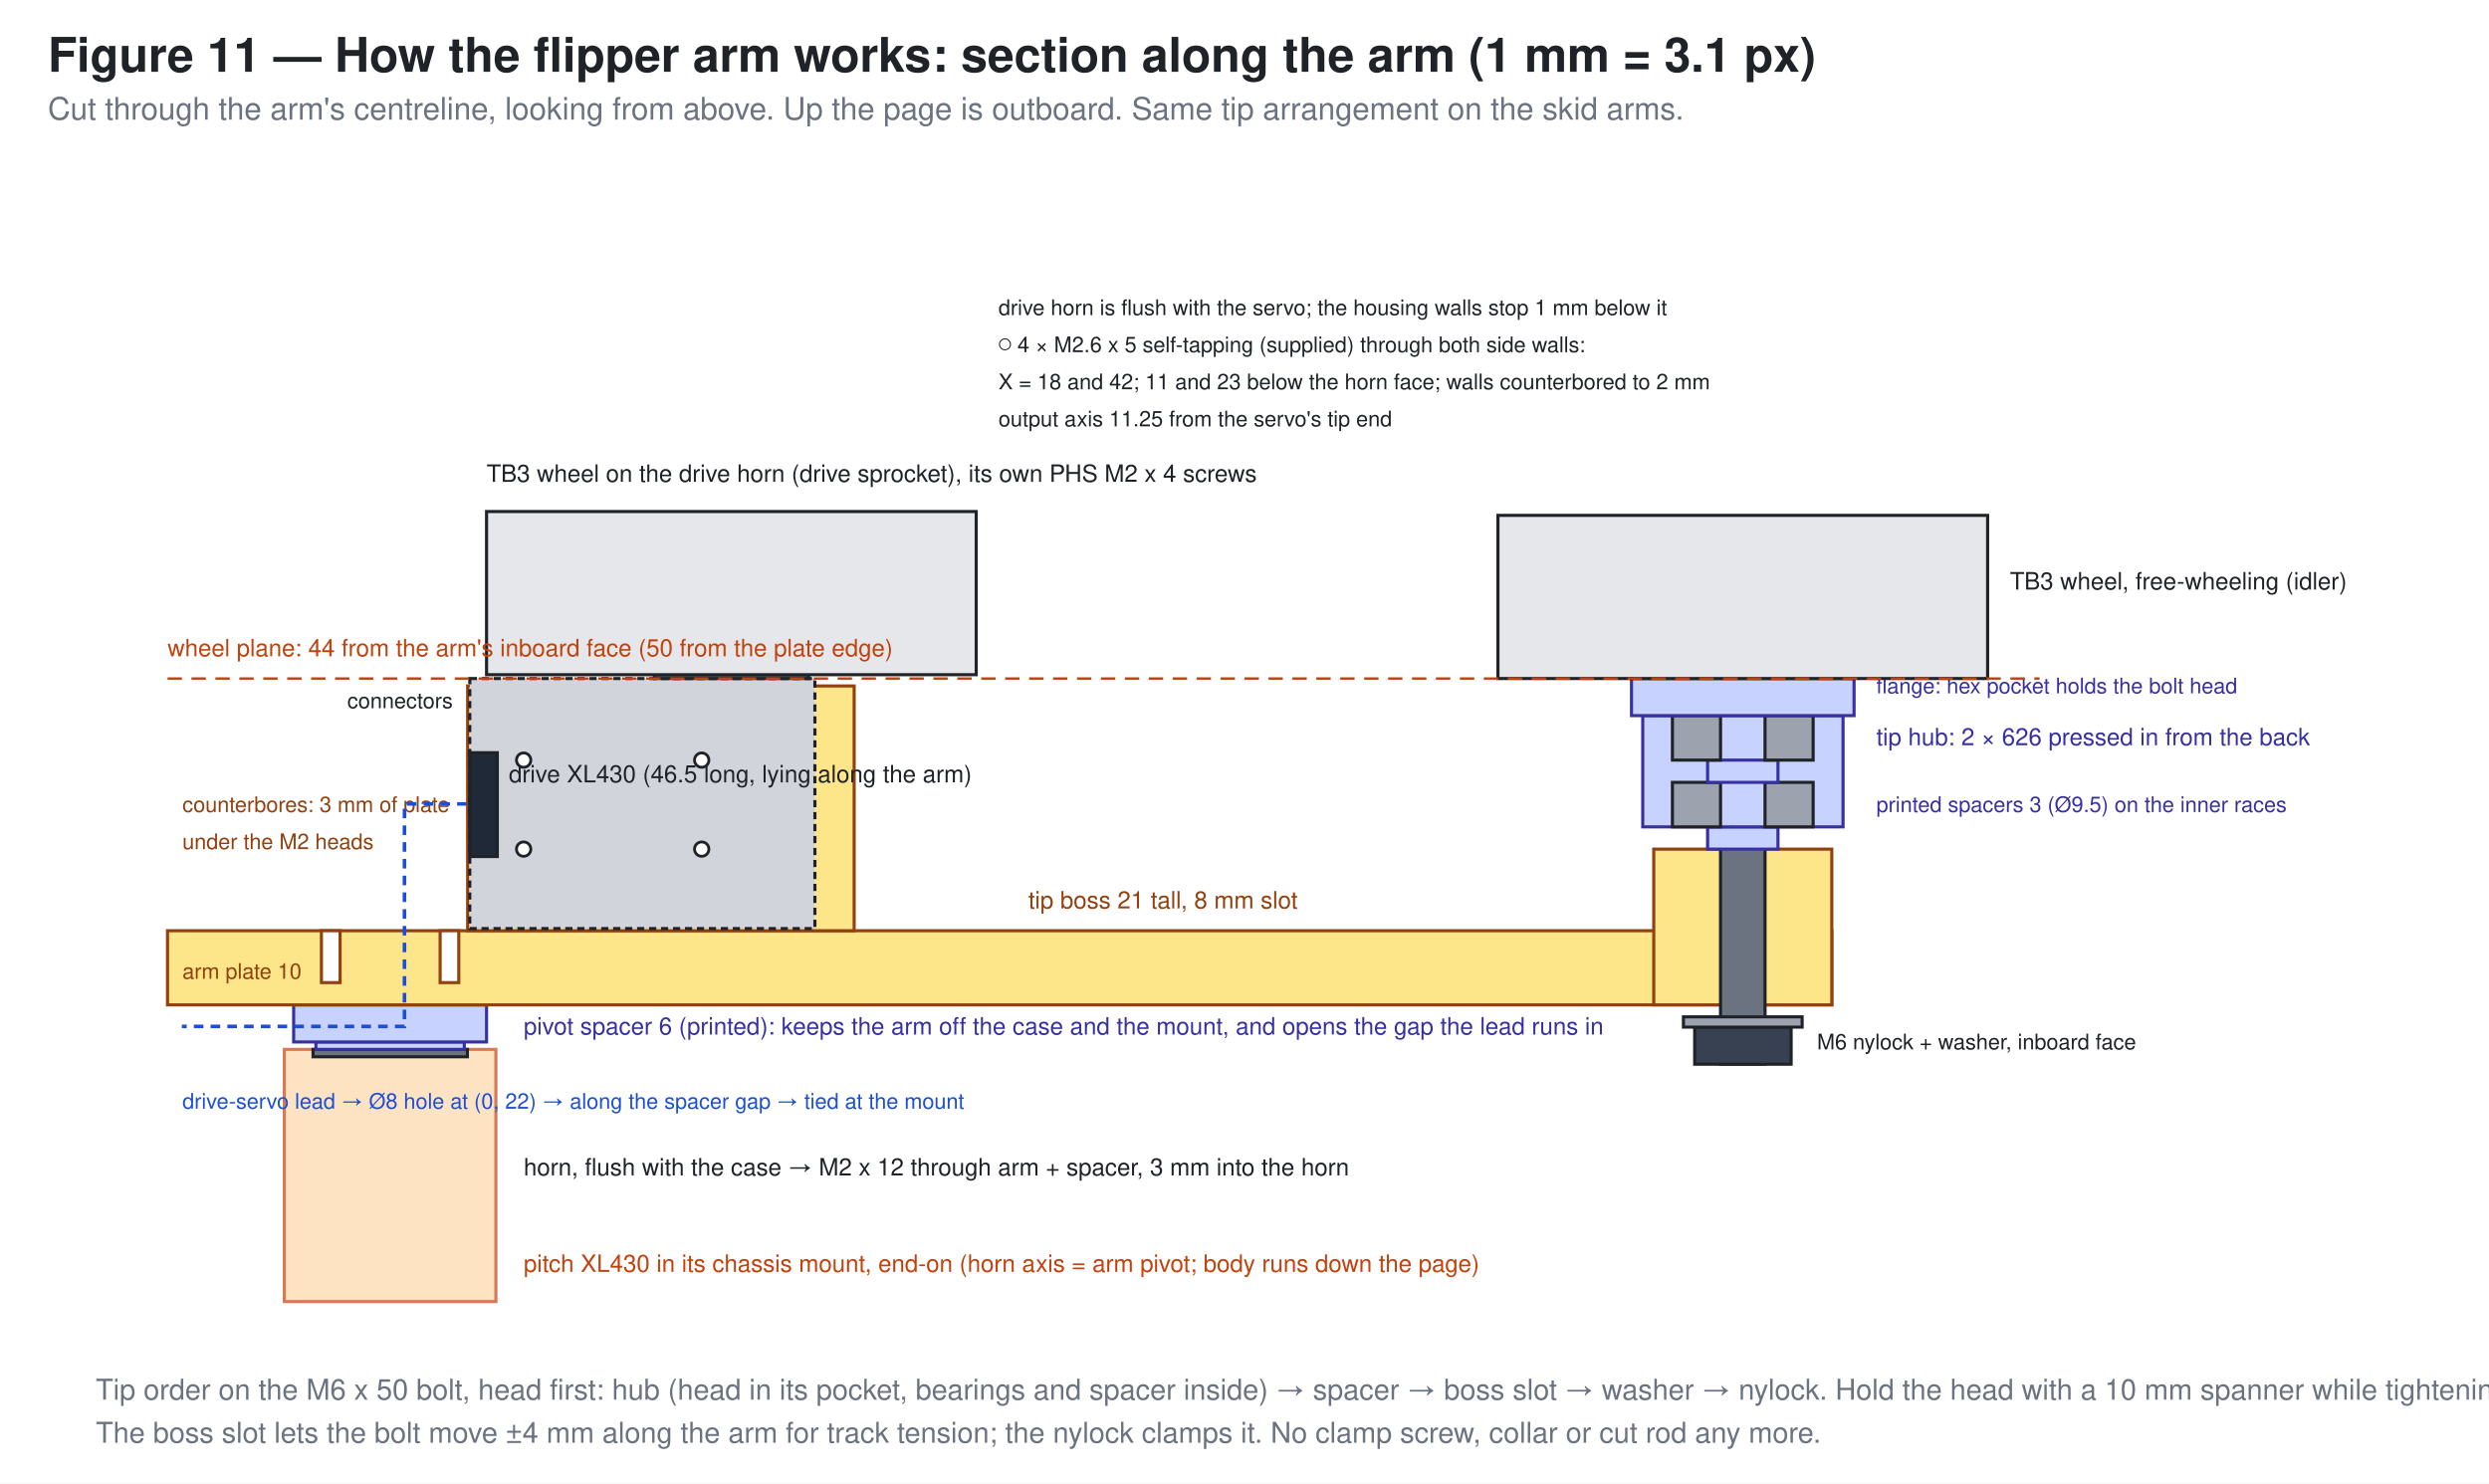
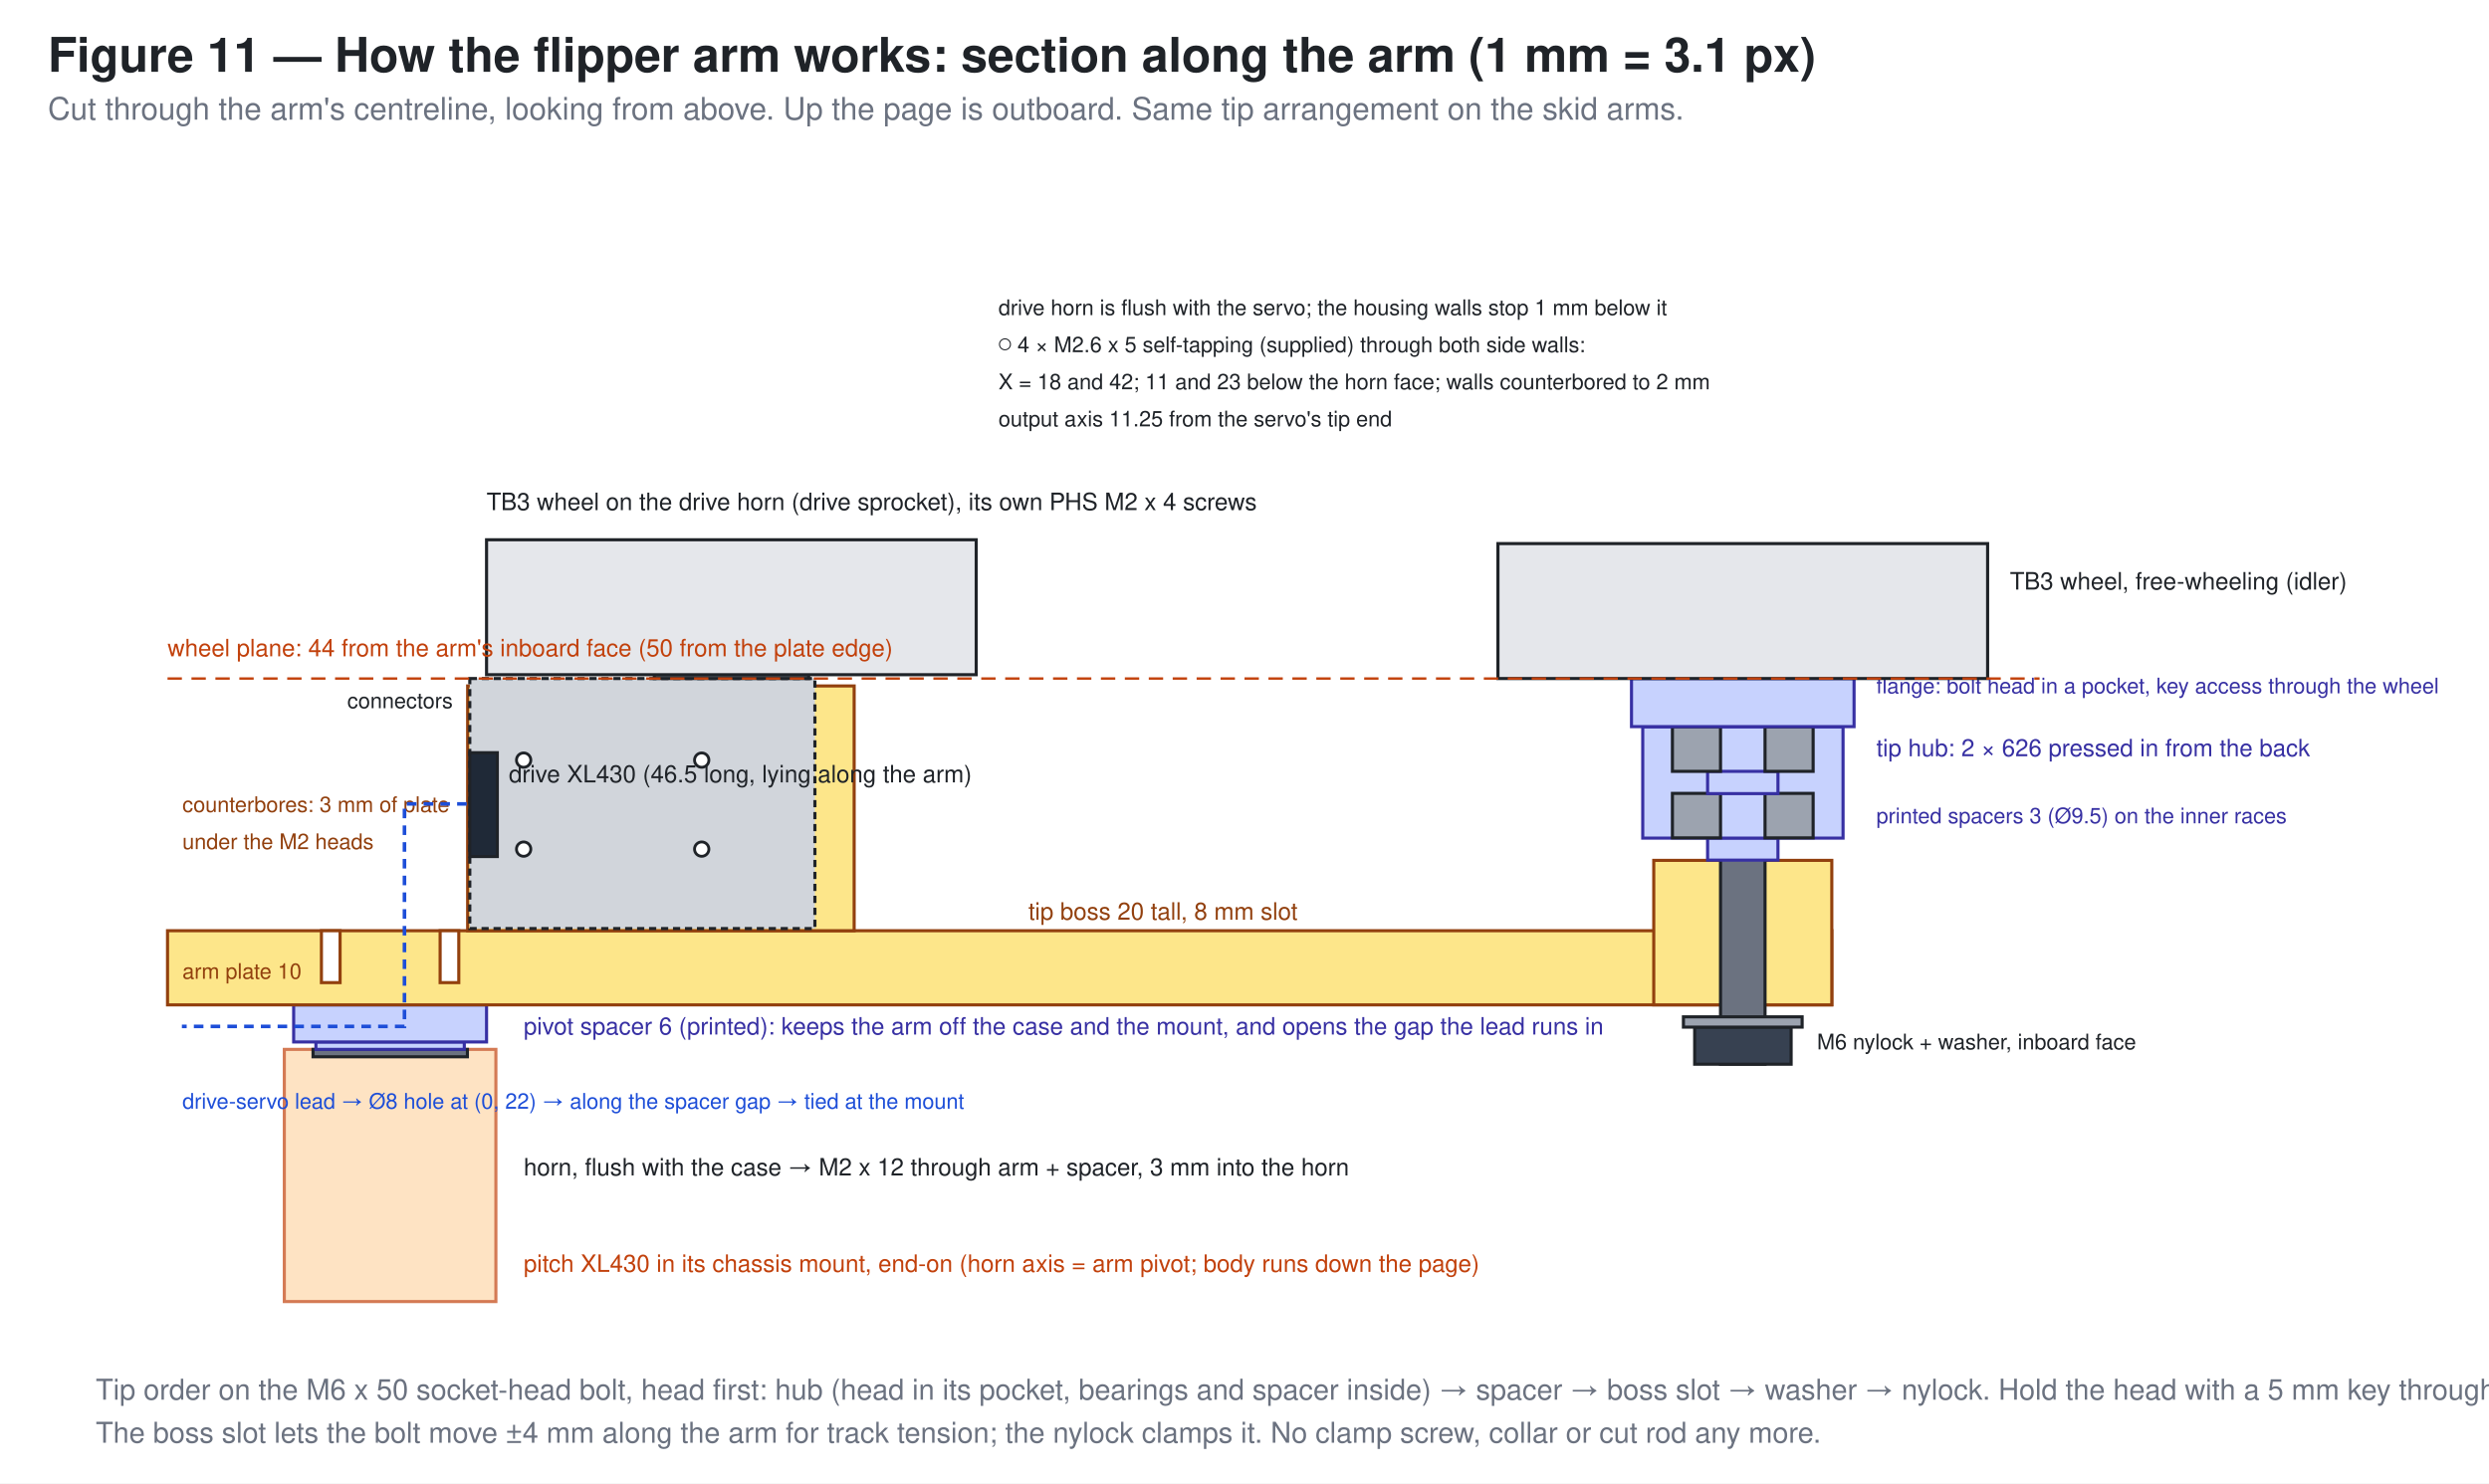
<svg xmlns="http://www.w3.org/2000/svg" viewBox="0 0 1040 620" width="1040" height="620">
  <rect width="100%" height="100%" fill="white" />
  <text x="20" y="30" font-family="Helvetica, Arial, sans-serif" font-size="20" font-weight="bold" fill="#1f2328">Figure 11 — How the flipper arm works: section along the arm (1 mm = 3.1 px)</text>
  <text x="20" y="50" font-family="Helvetica, Arial, sans-serif" font-size="13" fill="#6b7280">Cut through the arm's centreline, looking from above. Up the page is outboard. Same tip arrangement on the skid arms.</text>
  <rect x="118.8" y="438.6" width="88.4" height="105.4" fill="#fed7aa" stroke="#c2410c" stroke-width="1.3" opacity="0.7" />
  <text x="218.8" y="531.6" font-family="Helvetica, Arial, sans-serif" font-size="10" fill="#c2410c" text-anchor="start" font-weight="normal">pitch XL430 in its chassis mount, end-on (horn axis = arm pivot; body runs down the page)</text>
  <rect x="130.8" y="438.6" width="64.5" height="3.1" fill="#6b7280" stroke="#1f2328" stroke-width="1.3" opacity="1" />
  <text x="218.8" y="491.3" font-family="Helvetica, Arial, sans-serif" font-size="10" fill="#1f2328" text-anchor="start" font-weight="normal">horn, flush with the case → M2 x 12 through arm + spacer, 3 mm into the horn</text>
  <rect x="132.0" y="435.5" width="62.0" height="3.1" fill="#c7d2fe" stroke="#3730a3" stroke-width="1.3" opacity="1" />
  <rect x="122.7" y="420.0" width="80.6" height="15.5" fill="#c7d2fe" stroke="#3730a3" stroke-width="1.3" opacity="1" />
  <text x="218.8" y="432.4" font-family="Helvetica, Arial, sans-serif" font-size="10" fill="#3730a3" text-anchor="start" font-weight="normal">pivot spacer 6 (printed): keeps the arm off the case and the mount, and opens the gap the lead runs in</text>
  <rect x="70.0" y="389.0" width="695.4" height="31.0" fill="#fde68a" stroke="#92400e" stroke-width="1.3" opacity="1" />
  <rect x="195.4" y="286.7" width="161.5" height="102.3" fill="#fde68a" stroke="#92400e" stroke-width="1.3" opacity="1" />
  <text x="76.2" y="409.1" font-family="Helvetica, Arial, sans-serif" font-size="9" fill="#92400e" text-anchor="start" font-weight="normal">arm plate 10</text>
  <rect x="134.3" y="389.0" width="7.8" height="21.7" fill="white" stroke="#92400e" stroke-width="1.3" opacity="1" />
  <rect x="183.9" y="389.0" width="7.8" height="21.7" fill="white" stroke="#92400e" stroke-width="1.3" opacity="1" />
  <text x="76.2" y="339.4" font-family="Helvetica, Arial, sans-serif" font-size="9" fill="#92400e" text-anchor="start" font-weight="normal">counterbores: 3 mm of plate</text>
  <text x="76.2" y="354.9" font-family="Helvetica, Arial, sans-serif" font-size="9" fill="#92400e" text-anchor="start" font-weight="normal">under the M2 heads</text>
  <rect x="196.3" y="283.6" width="144.2" height="104.5" fill="#d1d5db" stroke="#1f2328" stroke-width="1.3" stroke-dasharray="3 2" opacity="1" />
  <text x="212.6" y="327.0" font-family="Helvetica, Arial, sans-serif" font-size="10" fill="#1f2328" text-anchor="start" font-weight="normal">drive XL430 (46.5 long, lying along the arm)</text>
  <rect x="196.3" y="314.6" width="11.5" height="43.4" fill="#1f2937" stroke="#1f2328" stroke-width="1.3" opacity="1" />
  <text x="189.2" y="296.0" font-family="Helvetica, Arial, sans-serif" font-size="9" fill="#1f2328" text-anchor="end" font-weight="normal">connectors</text>
  <path d="M 195 336 L 169 336 L 169 429 L 76 429" fill="none" stroke="#1d4ed8" stroke-width="1.5" stroke-dasharray="4 3" />
  <text x="76.2" y="463.4" font-family="Helvetica, Arial, sans-serif" font-size="9" fill="#1d4ed8" text-anchor="start" font-weight="normal">drive-servo lead → Ø8 hole at (0, 22) → along the spacer gap → tied at the mount</text>
  <rect x="273.4" y="282.0" width="64.5" height="1.6" fill="#6b7280" stroke="#1f2328" stroke-width="1.3" opacity="1" />
  <text x="417.2" y="131.7" font-family="Helvetica, Arial, sans-serif" font-size="9" fill="#1f2328" text-anchor="start" font-weight="normal">drive horn is flush with the servo; the housing walls stop 1 mm below it</text>
-   <rect x="203.3" y="213.8" width="204.6" height="68.2" fill="#e5e7eb" stroke="#1f2328" stroke-width="1.3" opacity="1" />
-   <text x="203.3" y="201.4" font-family="Helvetica, Arial, sans-serif" font-size="10" fill="#1f2328" text-anchor="start" font-weight="normal">TB3 wheel on the drive horn (drive sprocket), its own PHS M2 x 4 screws</text>
-   <rect x="691.0" y="354.9" width="74.4" height="65.1" fill="#fde68a" stroke="#92400e" stroke-width="1.3" opacity="1" />
-   <text x="542.2" y="379.7" font-family="Helvetica, Arial, sans-serif" font-size="10" fill="#92400e" text-anchor="end" font-weight="normal">tip boss 21 tall, 8 mm slot</text>
-   <rect x="718.9" y="296.0" width="18.6" height="148.8" fill="#6b7280" stroke="#1f2328" stroke-width="1.3" opacity="1" />
-   <rect x="712.7" y="285.1" width="31.0" height="12.4" fill="#374151" stroke="#1f2328" stroke-width="1.3" opacity="1" />
+   <rect x="203.3" y="225.6" width="204.6" height="56.4" fill="#e5e7eb" stroke="#1f2328" stroke-width="1.3" opacity="1" />
+   <text x="203.3" y="213.2" font-family="Helvetica, Arial, sans-serif" font-size="10" fill="#1f2328" text-anchor="start" font-weight="normal">TB3 wheel on the drive horn (drive sprocket), its own PHS M2 x 4 screws</text>
+   <rect x="691.0" y="359.6" width="74.4" height="60.4" fill="#fde68a" stroke="#92400e" stroke-width="1.3" opacity="1" />
+   <text x="542.2" y="384.4" font-family="Helvetica, Arial, sans-serif" font-size="10" fill="#92400e" text-anchor="end" font-weight="normal">tip boss 20 tall, 8 mm slot</text>
+   <rect x="718.9" y="300.6" width="18.6" height="144.2" fill="#6b7280" stroke="#1f2328" stroke-width="1.3" opacity="1" />
+   <rect x="712.7" y="285.1" width="31.0" height="17.1" fill="#374151" stroke="#1f2328" stroke-width="1.3" opacity="1" />
  <rect x="708.1" y="429.3" width="40.3" height="15.5" fill="#374151" stroke="#1f2328" stroke-width="1.3" opacity="1" />
  <rect x="703.4" y="425.0" width="49.6" height="4.3" fill="#9ca3af" stroke="#1f2328" stroke-width="1.3" opacity="1" />
  <text x="759.2" y="438.6" font-family="Helvetica, Arial, sans-serif" font-size="9" fill="#1f2328" text-anchor="start" font-weight="normal">M6 nylock + washer, inboard face</text>
-   <rect x="713.5" y="345.6" width="29.4" height="9.3" fill="#c7d2fe" stroke="#3730a3" stroke-width="1.3" opacity="1" />
-   <rect x="686.4" y="299.1" width="83.7" height="46.5" fill="#c7d2fe" stroke="#3730a3" stroke-width="1.3" opacity="1" />
-   <rect x="698.8" y="327.0" width="20.1" height="18.6" fill="#9ca3af" stroke="#1f2328" stroke-width="1.3" opacity="1" />
-   <rect x="737.5" y="327.0" width="20.1" height="18.6" fill="#9ca3af" stroke="#1f2328" stroke-width="1.3" opacity="1" />
-   <rect x="713.5" y="317.7" width="29.4" height="9.3" fill="#c7d2fe" stroke="#3730a3" stroke-width="1.3" opacity="1" />
-   <rect x="698.8" y="299.1" width="20.1" height="18.6" fill="#9ca3af" stroke="#1f2328" stroke-width="1.3" opacity="1" />
-   <rect x="737.5" y="299.1" width="20.1" height="18.6" fill="#9ca3af" stroke="#1f2328" stroke-width="1.3" opacity="1" />
-   <rect x="681.7" y="283.6" width="93.0" height="15.5" fill="#c7d2fe" stroke="#3730a3" stroke-width="1.3" opacity="1" />
-   <text x="784.0" y="339.4" font-family="Helvetica, Arial, sans-serif" font-size="9" fill="#3730a3" text-anchor="start" font-weight="normal">printed spacers 3 (Ø9.5) on the inner races</text>
-   <text x="784.0" y="311.5" font-family="Helvetica, Arial, sans-serif" font-size="10" fill="#3730a3" text-anchor="start" font-weight="normal">tip hub: 2 × 626 pressed in from the back</text>
-   <text x="784.0" y="289.8" font-family="Helvetica, Arial, sans-serif" font-size="9" fill="#3730a3" text-anchor="start" font-weight="normal">flange: hex pocket holds the bolt head</text>
-   <rect x="625.9" y="215.4" width="204.6" height="68.2" fill="#e5e7eb" stroke="#1f2328" stroke-width="1.3" opacity="1" />
+   <rect x="713.5" y="350.2" width="29.4" height="9.3" fill="#c7d2fe" stroke="#3730a3" stroke-width="1.3" opacity="1" />
+   <rect x="686.4" y="303.8" width="83.7" height="46.5" fill="#c7d2fe" stroke="#3730a3" stroke-width="1.3" opacity="1" />
+   <rect x="698.8" y="331.6" width="20.1" height="18.6" fill="#9ca3af" stroke="#1f2328" stroke-width="1.3" opacity="1" />
+   <rect x="737.5" y="331.6" width="20.1" height="18.6" fill="#9ca3af" stroke="#1f2328" stroke-width="1.3" opacity="1" />
+   <rect x="713.5" y="322.4" width="29.4" height="9.3" fill="#c7d2fe" stroke="#3730a3" stroke-width="1.3" opacity="1" />
+   <rect x="698.8" y="303.8" width="20.1" height="18.6" fill="#9ca3af" stroke="#1f2328" stroke-width="1.3" opacity="1" />
+   <rect x="737.5" y="303.8" width="20.1" height="18.6" fill="#9ca3af" stroke="#1f2328" stroke-width="1.3" opacity="1" />
+   <rect x="681.7" y="283.6" width="93.0" height="20.1" fill="#c7d2fe" stroke="#3730a3" stroke-width="1.3" opacity="1" />
+   <text x="784.0" y="344.1" font-family="Helvetica, Arial, sans-serif" font-size="9" fill="#3730a3" text-anchor="start" font-weight="normal">printed spacers 3 (Ø9.5) on the inner races</text>
+   <text x="784.0" y="316.1" font-family="Helvetica, Arial, sans-serif" font-size="10" fill="#3730a3" text-anchor="start" font-weight="normal">tip hub: 2 × 626 pressed in from the back</text>
+   <text x="784.0" y="289.8" font-family="Helvetica, Arial, sans-serif" font-size="9" fill="#3730a3" text-anchor="start" font-weight="normal">flange: bolt head in a pocket, key access through the wheel</text>
+   <rect x="625.9" y="227.2" width="204.6" height="56.4" fill="#e5e7eb" stroke="#1f2328" stroke-width="1.3" opacity="1" />
  <text x="839.8" y="246.4" font-family="Helvetica, Arial, sans-serif" font-size="10" fill="#1f2328" text-anchor="start" font-weight="normal">TB3 wheel, free-wheeling (idler)</text>
  <circle cx="293.2" cy="354.9" r="3" fill="white" stroke="#1f2328" stroke-width="1.2" />
  <circle cx="293.2" cy="317.7" r="3" fill="white" stroke="#1f2328" stroke-width="1.2" />
  <circle cx="218.8" cy="354.9" r="3" fill="white" stroke="#1f2328" stroke-width="1.2" />
  <circle cx="218.8" cy="317.7" r="3" fill="white" stroke="#1f2328" stroke-width="1.2" />
  <text x="417.2" y="147.2" font-family="Helvetica, Arial, sans-serif" font-size="9" fill="#1f2328" text-anchor="start" font-weight="normal">○ 4 × M2.6 x 5 self-tapping (supplied) through both side walls:</text>
  <text x="417.2" y="162.7" font-family="Helvetica, Arial, sans-serif" font-size="9" fill="#1f2328" text-anchor="start" font-weight="normal">X = 18 and 42; 11 and 23 below the horn face; walls counterbored to 2 mm</text>
  <text x="417.2" y="178.2" font-family="Helvetica, Arial, sans-serif" font-size="9" fill="#1f2328" text-anchor="start" font-weight="normal">output axis 11.25 from the servo's tip end</text>
  <line x1="70.0" y1="283.6" x2="852.215" y2="283.6" stroke="#c2410c" stroke-width="1" stroke-dasharray="6 4" />
  <text x="70.0" y="274.3" font-family="Helvetica, Arial, sans-serif" font-size="10" fill="#c2410c" text-anchor="start" font-weight="normal">wheel plane: 44 from the arm's inboard face (50 from the plate edge)</text>
-   <text x="40" y="585" font-family="Helvetica, Arial, sans-serif" font-size="12" fill="#6b7280">Tip order on the M6 x 50 bolt, head first: hub (head in its pocket, bearings and spacer inside) → spacer → boss slot → washer → nylock. Hold the head with a 10 mm spanner while tightening.</text>
+   <text x="40" y="585" font-family="Helvetica, Arial, sans-serif" font-size="12" fill="#6b7280">Tip order on the M6 x 50 socket-head bolt, head first: hub (head in its pocket, bearings and spacer inside) → spacer → boss slot → washer → nylock. Hold the head with a 5 mm key through the wheel bore.</text>
  <text x="40" y="603" font-family="Helvetica, Arial, sans-serif" font-size="12" fill="#6b7280">The boss slot lets the bolt move ±4 mm along the arm for track tension; the nylock clamps it. No clamp screw, collar or cut rod any more.</text>
</svg>
